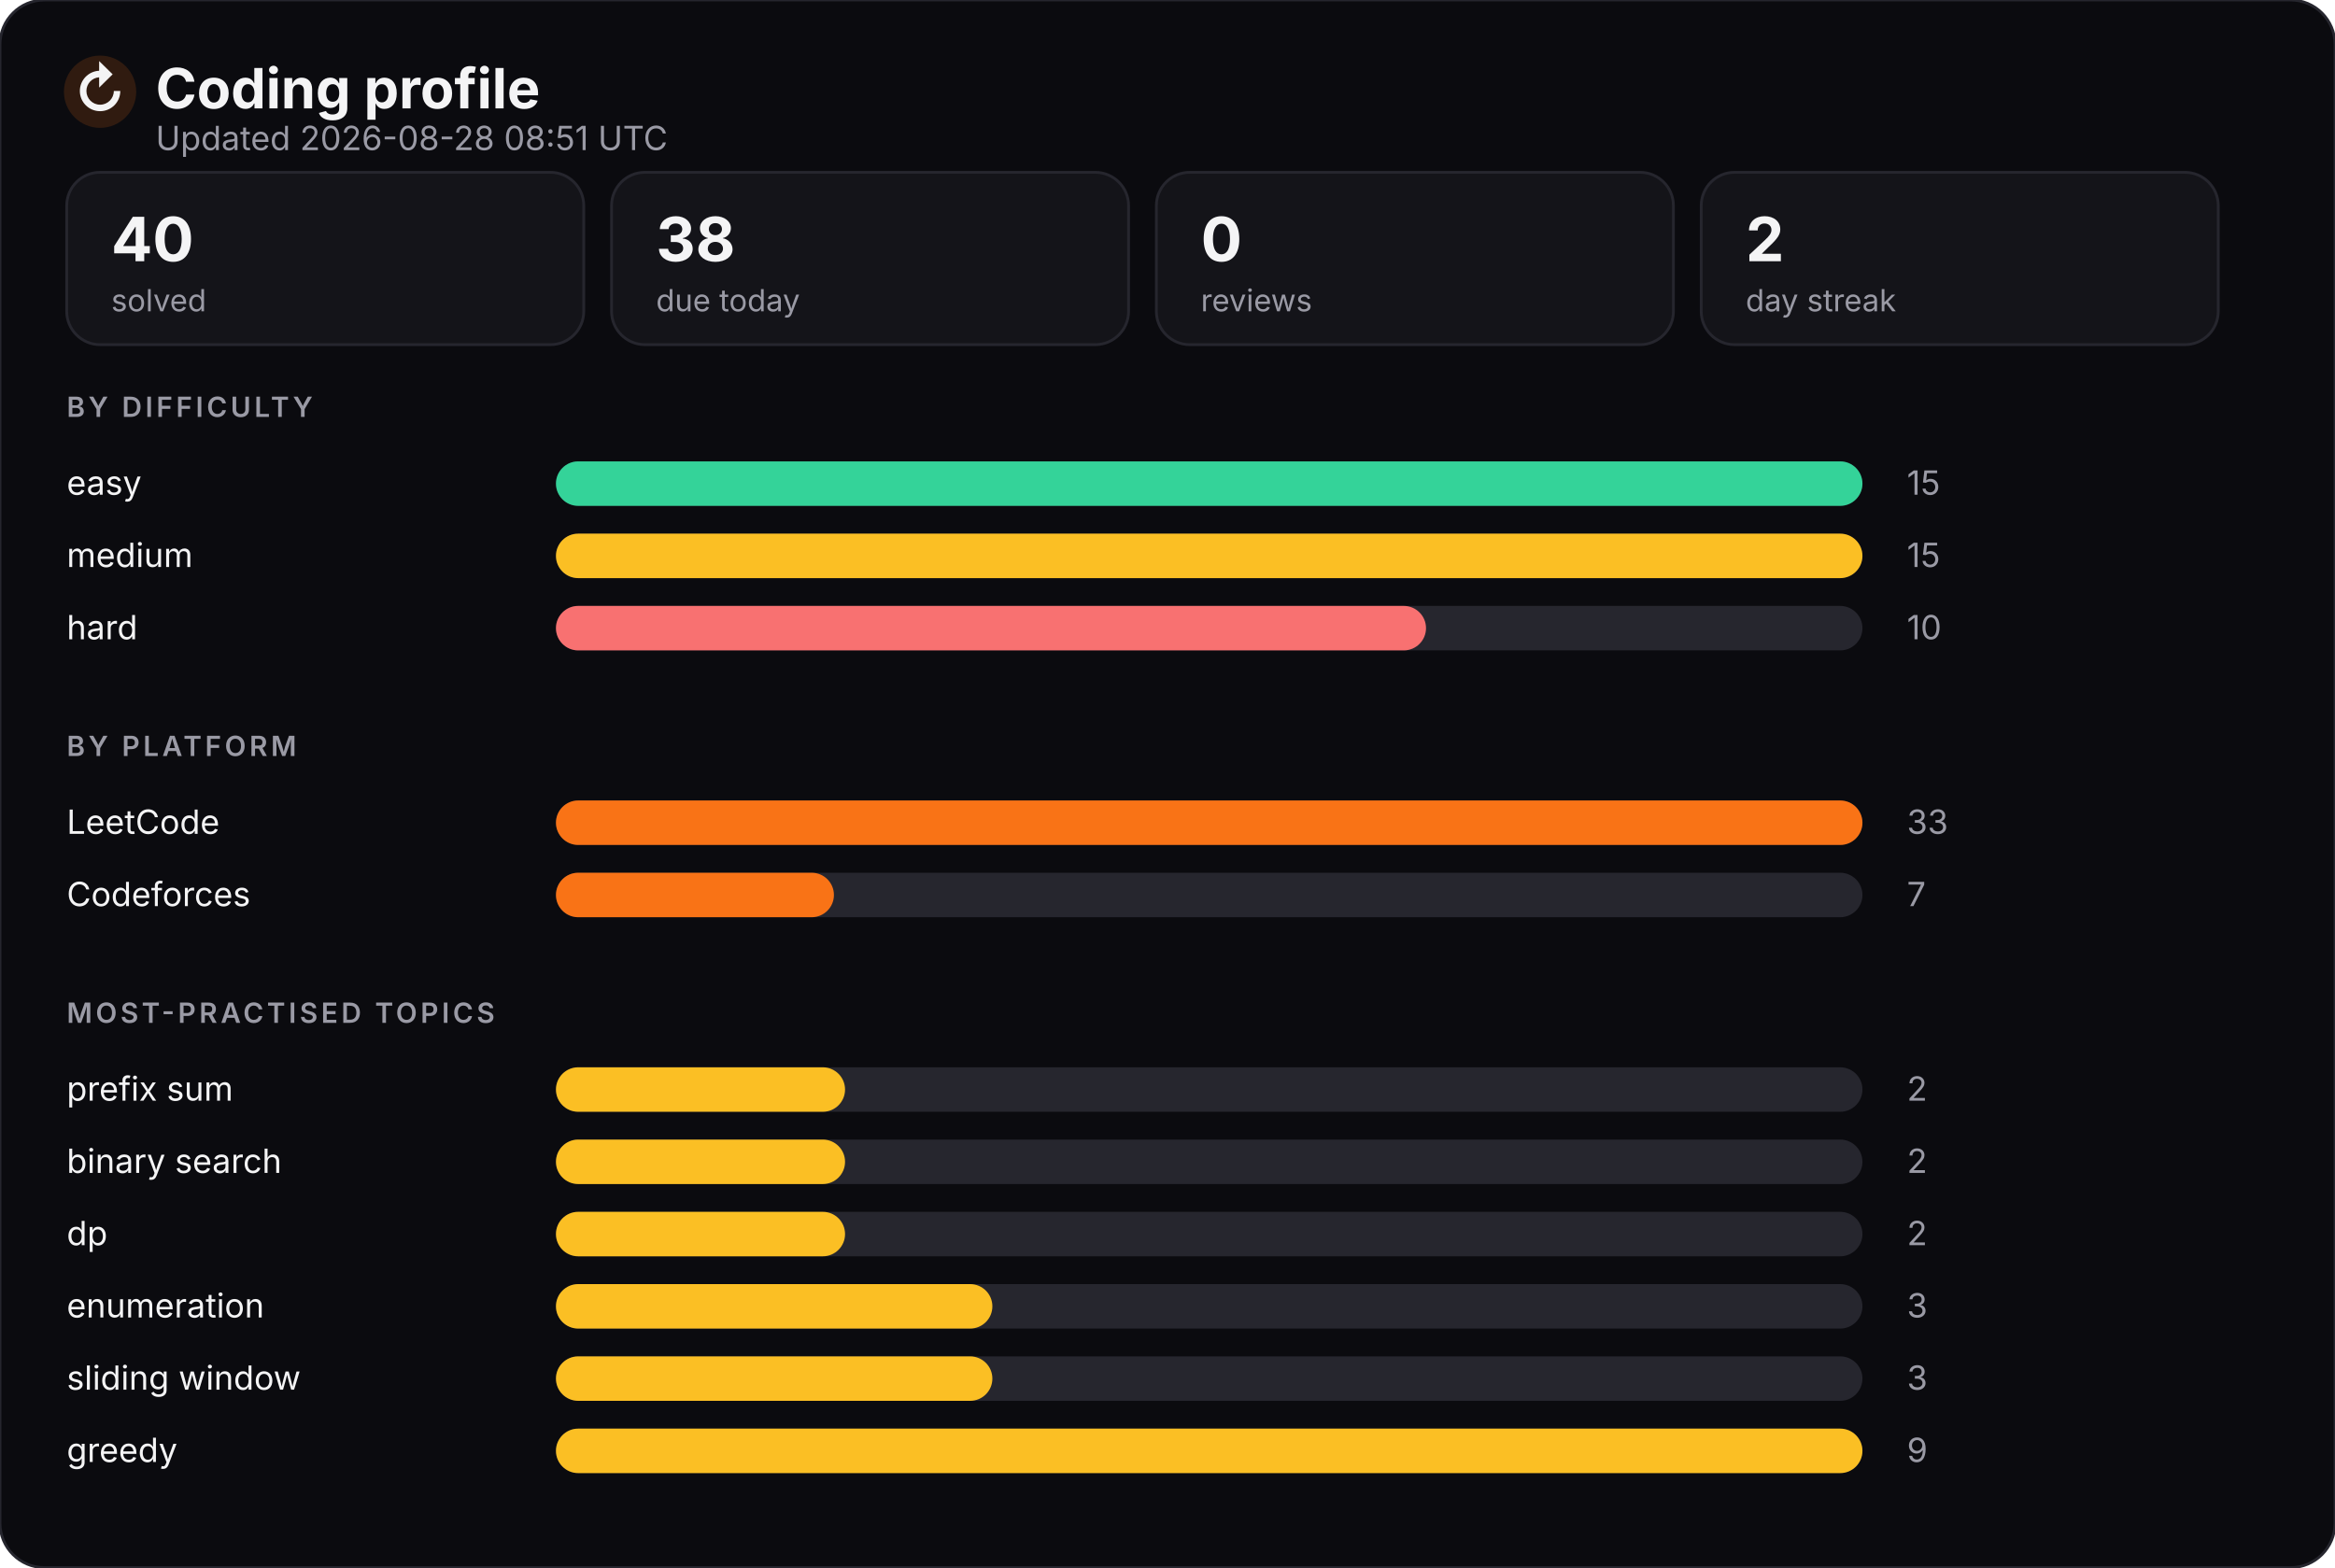
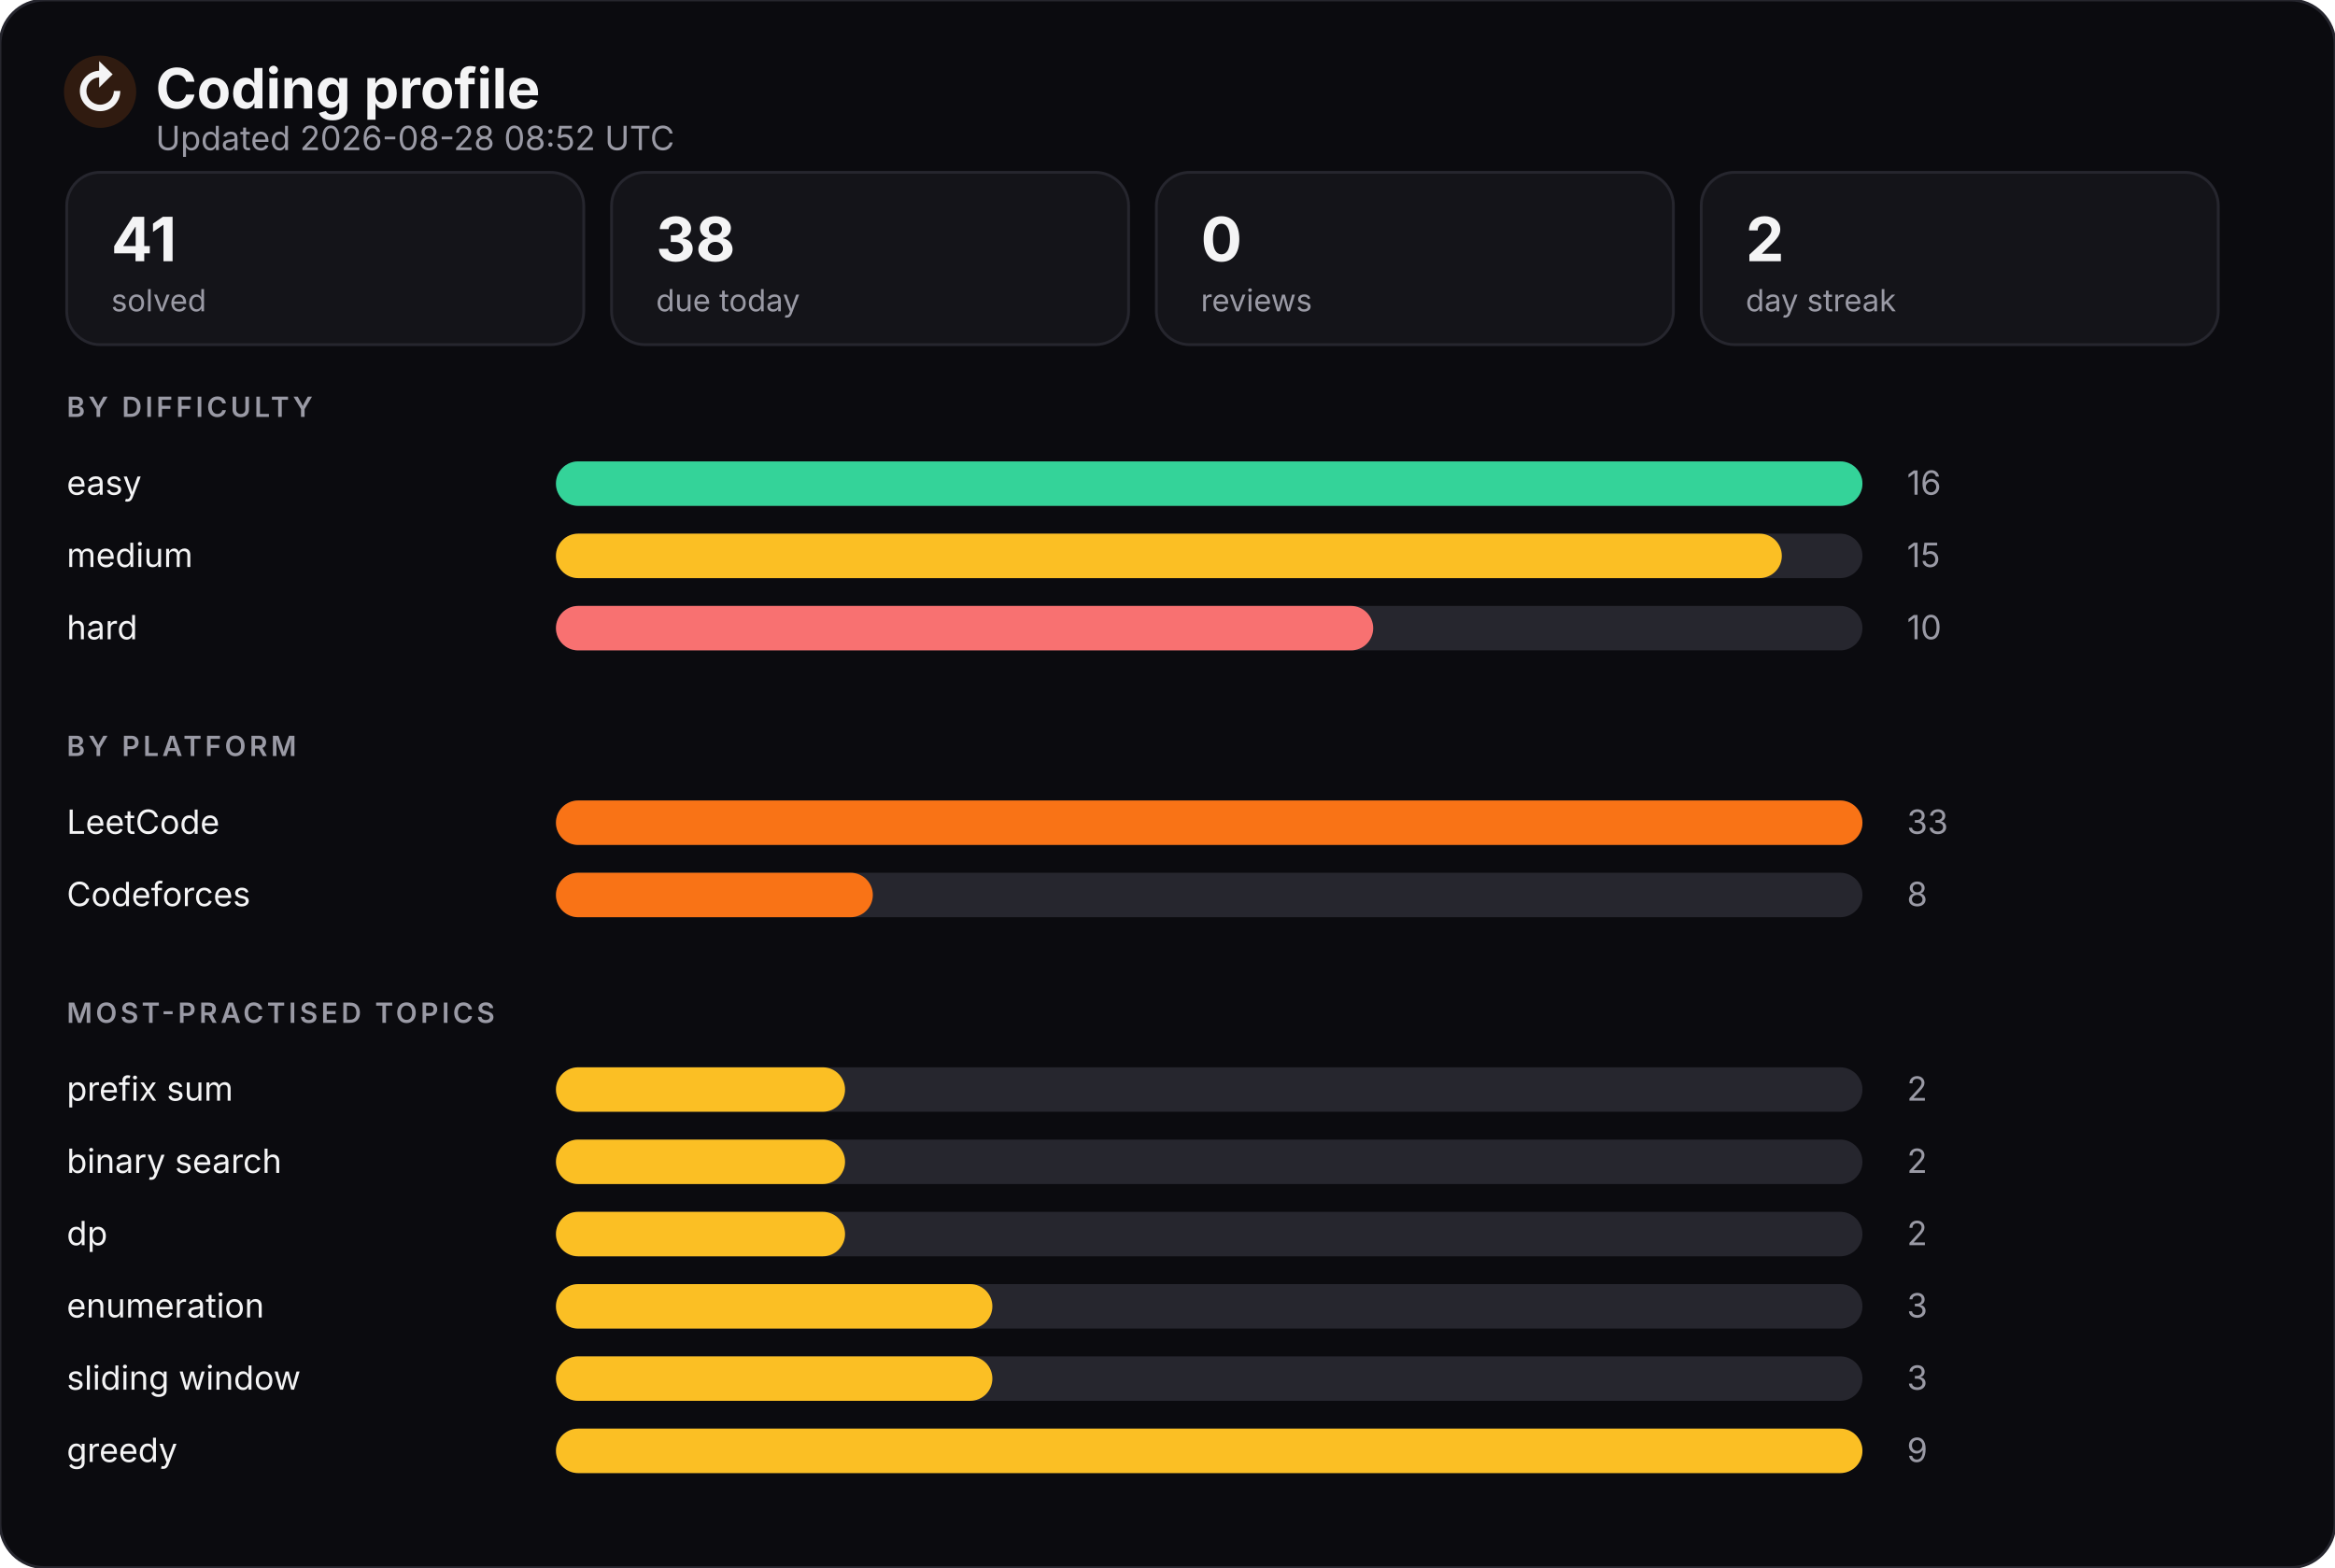
<svg xmlns="http://www.w3.org/2000/svg" width="840" height="564" viewBox="0 0 840 564" role="img" aria-label="Coding profile">
  <style>
    text { font-family: -apple-system, BlinkMacSystemFont, "Segoe UI", Inter, sans-serif; }
    .title { fill: #f4f4f5; font-size: 20px; font-weight: 700; }
    .subtitle { fill: #9a9aa5; font-size: 12px; }
    .section { fill: #9a9aa5; font-size: 10px; letter-spacing: 0.12em; font-weight: 600; }
    .label { fill: #f4f4f5; font-size: 12px; }
    .value { fill: #9a9aa5; font-size: 12px; }
    .tileValue { fill: #f4f4f5; font-size: 22px; font-weight: 700; }
    .tileLabel { fill: #9a9aa5; font-size: 11px; }

    .bar { transform-origin: 200px center; animation: grow 900ms cubic-bezier(.2,.8,.2,1) both; }
    .tile { animation: rise 600ms cubic-bezier(.2,.8,.2,1) both; }
    @keyframes grow { from { transform: scaleX(0); } to { transform: scaleX(1); } }
    @keyframes rise { from { opacity: 0; transform: translateY(6px); } to { opacity: 1; transform: none; } }
    @media (prefers-reduced-motion: reduce) {
      .bar, .tile { animation: none; }
    }
  </style>
  <rect width="840" height="564" rx="16" fill="#0b0b0f" stroke="#26262e" />
  <circle cx="36" cy="33" r="13" fill="#f97316" opacity="0.16" />
  <text x="36" y="40" class="title" fill="#f97316" text-anchor="middle">↻</text>
  <text x="56" y="39" class="title">Coding profile</text>
-   <text x="56" y="54" class="subtitle">Updated 2026-08-28 08:51 UTC</text>
+   <text x="56" y="54" class="subtitle">Updated 2026-08-28 08:52 UTC</text>
  <g class="tile" style="animation-delay:0s">
    <rect x="24" y="62" width="186" height="62" rx="12" fill="#141419" stroke="#26262e" />
-     <text x="40" y="94" class="tileValue">40</text>
+     <text x="40" y="94" class="tileValue">41</text>
    <text x="40" y="112" class="tileLabel">solved</text>
  </g>
  <g class="tile" style="animation-delay:0.06s">
    <rect x="220" y="62" width="186" height="62" rx="12" fill="#141419" stroke="#26262e" />
    <text x="236" y="94" class="tileValue">38</text>
    <text x="236" y="112" class="tileLabel">due today</text>
  </g>
  <g class="tile" style="animation-delay:0.12s">
    <rect x="416" y="62" width="186" height="62" rx="12" fill="#141419" stroke="#26262e" />
    <text x="432" y="94" class="tileValue">0</text>
    <text x="432" y="112" class="tileLabel">reviews</text>
  </g>
  <g class="tile" style="animation-delay:0.18s">
    <rect x="612" y="62" width="186" height="62" rx="12" fill="#141419" stroke="#26262e" />
    <text x="628" y="94" class="tileValue">2</text>
    <text x="628" y="112" class="tileLabel">day streak</text>
  </g>
  <text x="24" y="150" class="section">BY DIFFICULTY</text>
  <text x="24" y="178" class="label">easy</text>
  <rect x="200" y="166" width="470" height="16" rx="8" fill="#26262e" />
  <rect x="200" y="166" width="470" height="16" rx="8" fill="#34d399" class="bar" style="animation-delay:0s" />
-   <text x="686" y="178" class="value">15</text>
+   <text x="686" y="178" class="value">16</text>
  <text x="24" y="204" class="label">medium</text>
  <rect x="200" y="192" width="470" height="16" rx="8" fill="#26262e" />
-   <rect x="200" y="192" width="470" height="16" rx="8" fill="#fbbf24" class="bar" style="animation-delay:0.08s" />
+   <rect x="200" y="192" width="441" height="16" rx="8" fill="#fbbf24" class="bar" style="animation-delay:0.08s" />
  <text x="686" y="204" class="value">15</text>
  <text x="24" y="230" class="label">hard</text>
  <rect x="200" y="218" width="470" height="16" rx="8" fill="#26262e" />
-   <rect x="200" y="218" width="313" height="16" rx="8" fill="#f87171" class="bar" style="animation-delay:0.16s" />
+   <rect x="200" y="218" width="294" height="16" rx="8" fill="#f87171" class="bar" style="animation-delay:0.16s" />
  <text x="686" y="230" class="value">10</text>
  <text x="24" y="272" class="section">BY PLATFORM</text>
  <text x="24" y="300" class="label">LeetCode</text>
  <rect x="200" y="288" width="470" height="16" rx="8" fill="#26262e" />
  <rect x="200" y="288" width="470" height="16" rx="8" fill="#f97316" class="bar" style="animation-delay:0.24s" />
  <text x="686" y="300" class="value">33</text>
  <text x="24" y="326" class="label">Codeforces</text>
  <rect x="200" y="314" width="470" height="16" rx="8" fill="#26262e" />
-   <rect x="200" y="314" width="100" height="16" rx="8" fill="#f97316" class="bar" style="animation-delay:0.32s" />
-   <text x="686" y="326" class="value">7</text>
+   <rect x="200" y="314" width="114" height="16" rx="8" fill="#f97316" class="bar" style="animation-delay:0.32s" />
+   <text x="686" y="326" class="value">8</text>
  <text x="24" y="368" class="section">MOST-PRACTISED TOPICS</text>
  <text x="24" y="396" class="label">prefix sum</text>
  <rect x="200" y="384" width="470" height="16" rx="8" fill="#26262e" />
  <rect x="200" y="384" width="104" height="16" rx="8" fill="#fbbf24" class="bar" style="animation-delay:0.4s" />
  <text x="686" y="396" class="value">2</text>
  <text x="24" y="422" class="label">binary search</text>
  <rect x="200" y="410" width="470" height="16" rx="8" fill="#26262e" />
  <rect x="200" y="410" width="104" height="16" rx="8" fill="#fbbf24" class="bar" style="animation-delay:0.48s" />
  <text x="686" y="422" class="value">2</text>
  <text x="24" y="448" class="label">dp</text>
  <rect x="200" y="436" width="470" height="16" rx="8" fill="#26262e" />
  <rect x="200" y="436" width="104" height="16" rx="8" fill="#fbbf24" class="bar" style="animation-delay:0.56s" />
  <text x="686" y="448" class="value">2</text>
  <text x="24" y="474" class="label">enumeration</text>
  <rect x="200" y="462" width="470" height="16" rx="8" fill="#26262e" />
  <rect x="200" y="462" width="157" height="16" rx="8" fill="#fbbf24" class="bar" style="animation-delay:0.64s" />
  <text x="686" y="474" class="value">3</text>
  <text x="24" y="500" class="label">sliding window</text>
  <rect x="200" y="488" width="470" height="16" rx="8" fill="#26262e" />
  <rect x="200" y="488" width="157" height="16" rx="8" fill="#fbbf24" class="bar" style="animation-delay:0.72s" />
  <text x="686" y="500" class="value">3</text>
  <text x="24" y="526" class="label">greedy</text>
  <rect x="200" y="514" width="470" height="16" rx="8" fill="#26262e" />
  <rect x="200" y="514" width="470" height="16" rx="8" fill="#fbbf24" class="bar" style="animation-delay:0.8s" />
  <text x="686" y="526" class="value">9</text>
</svg>
